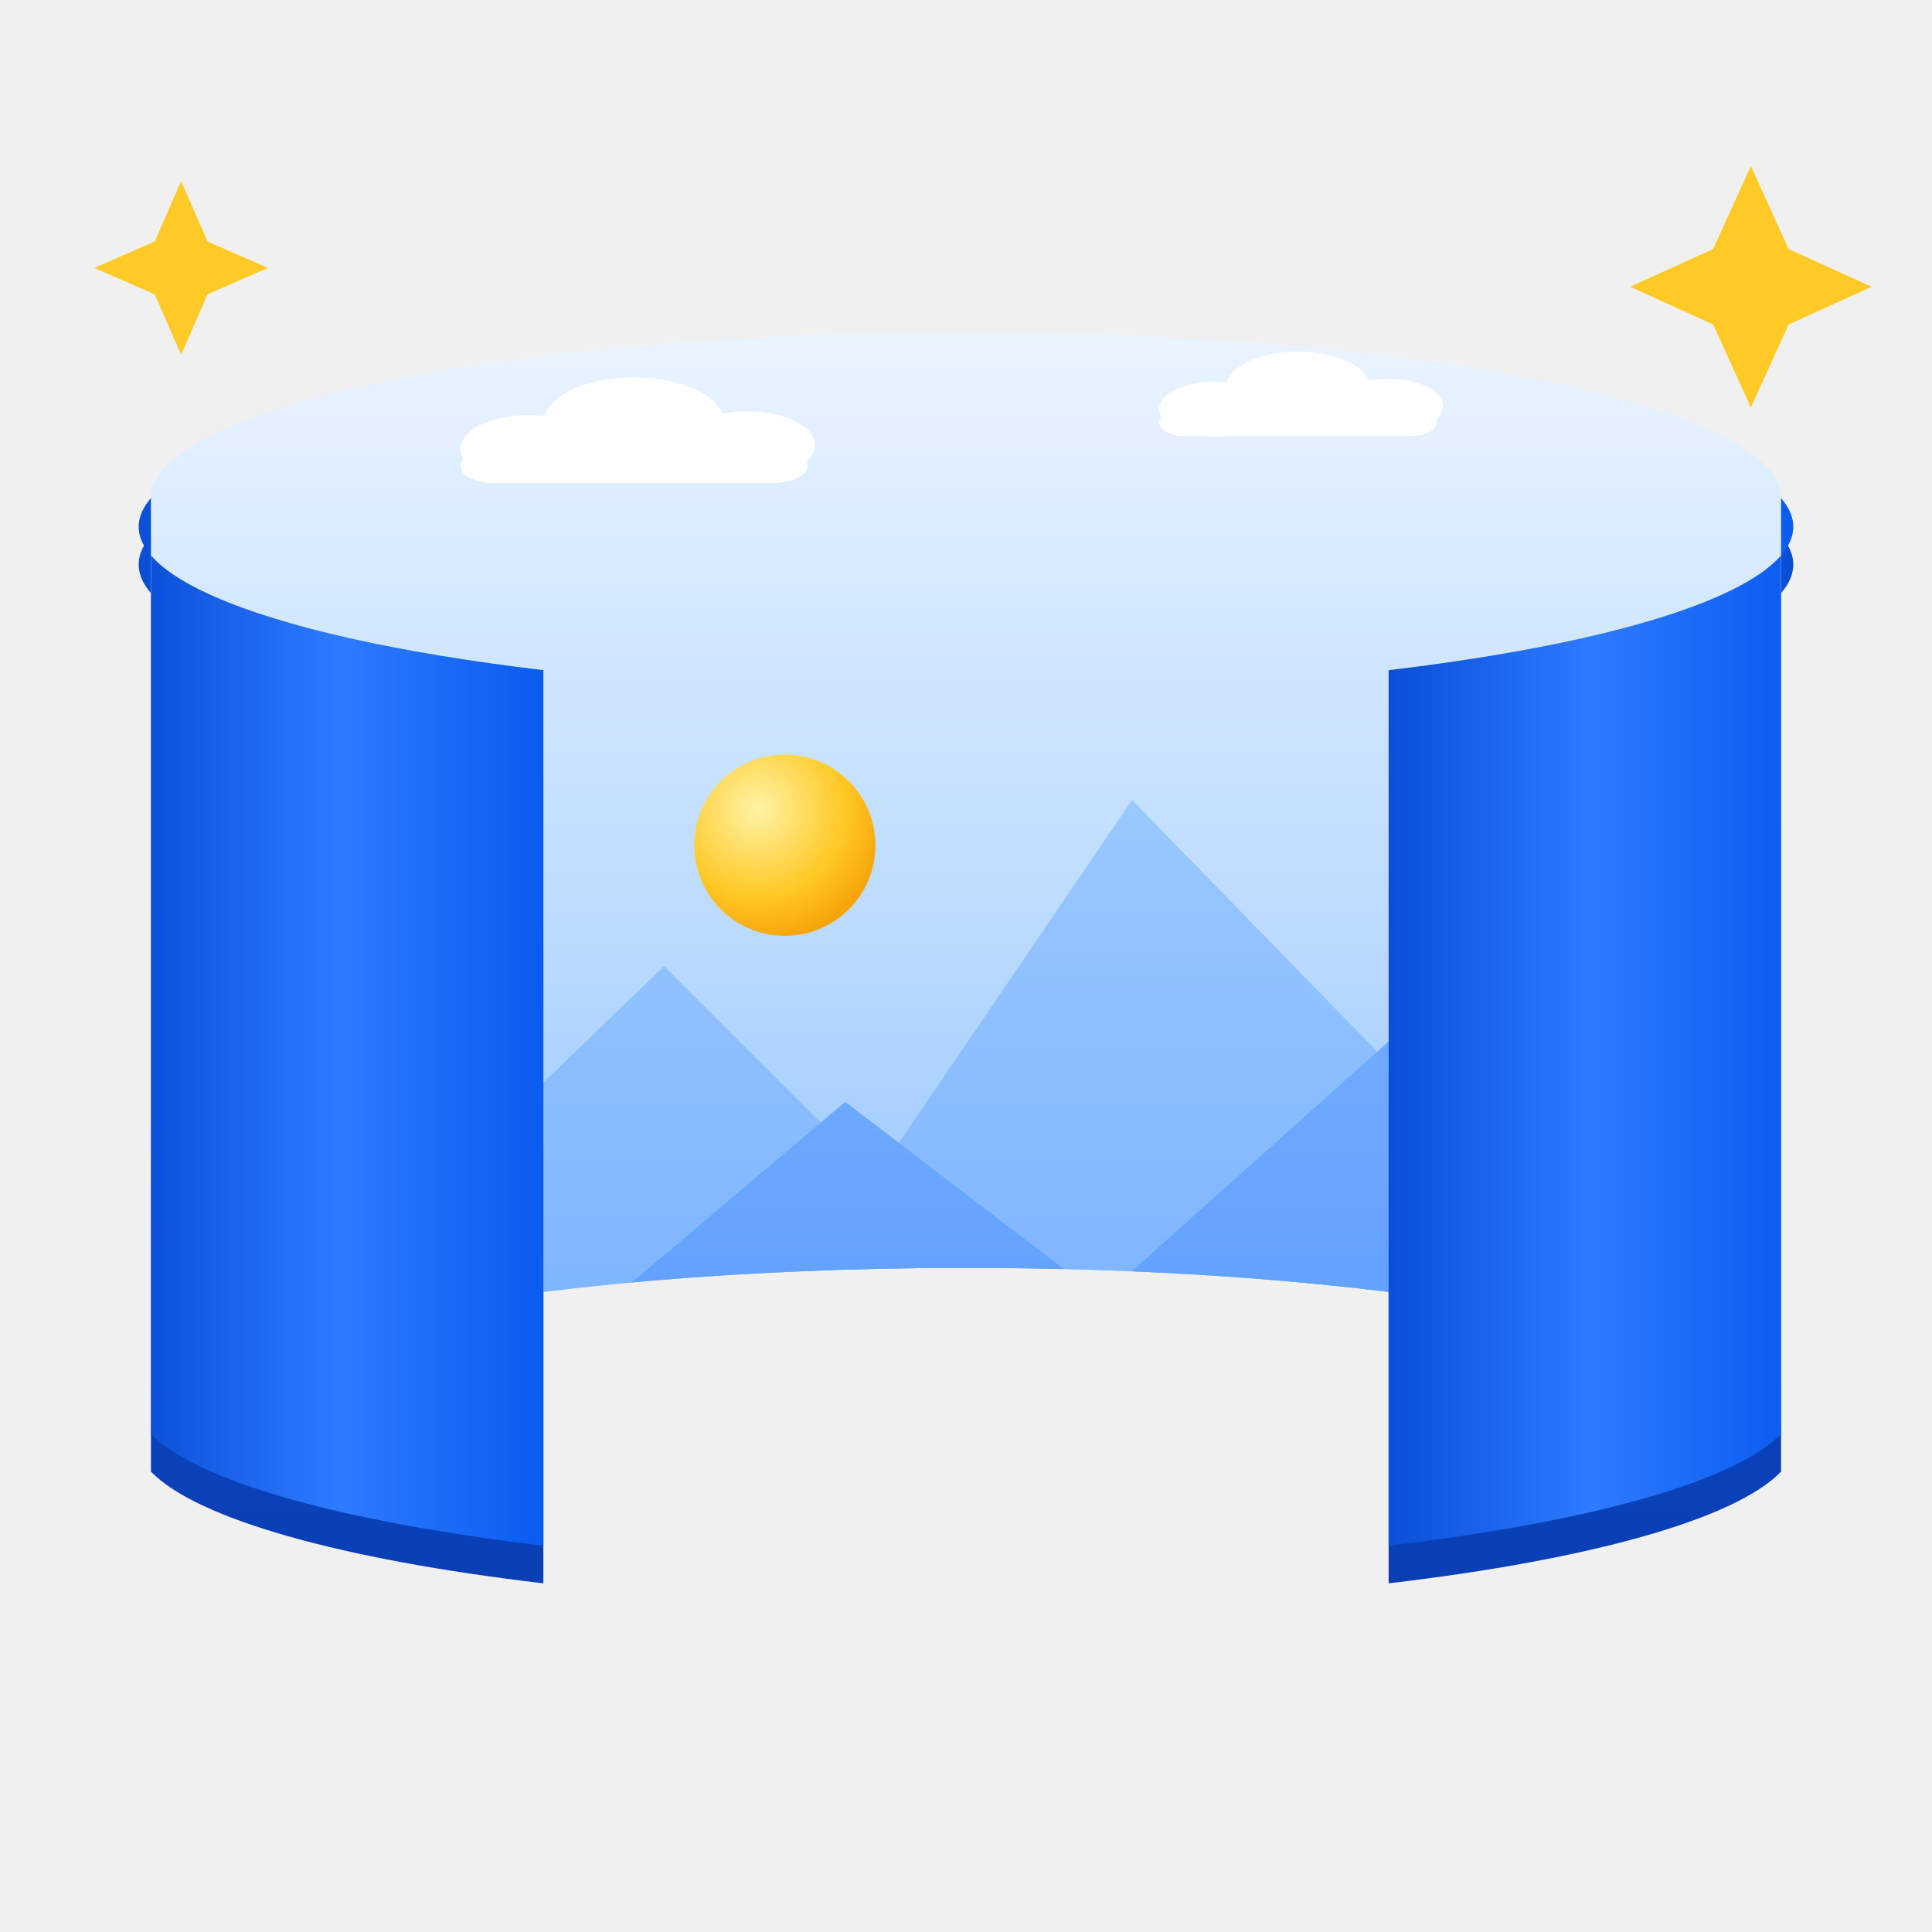
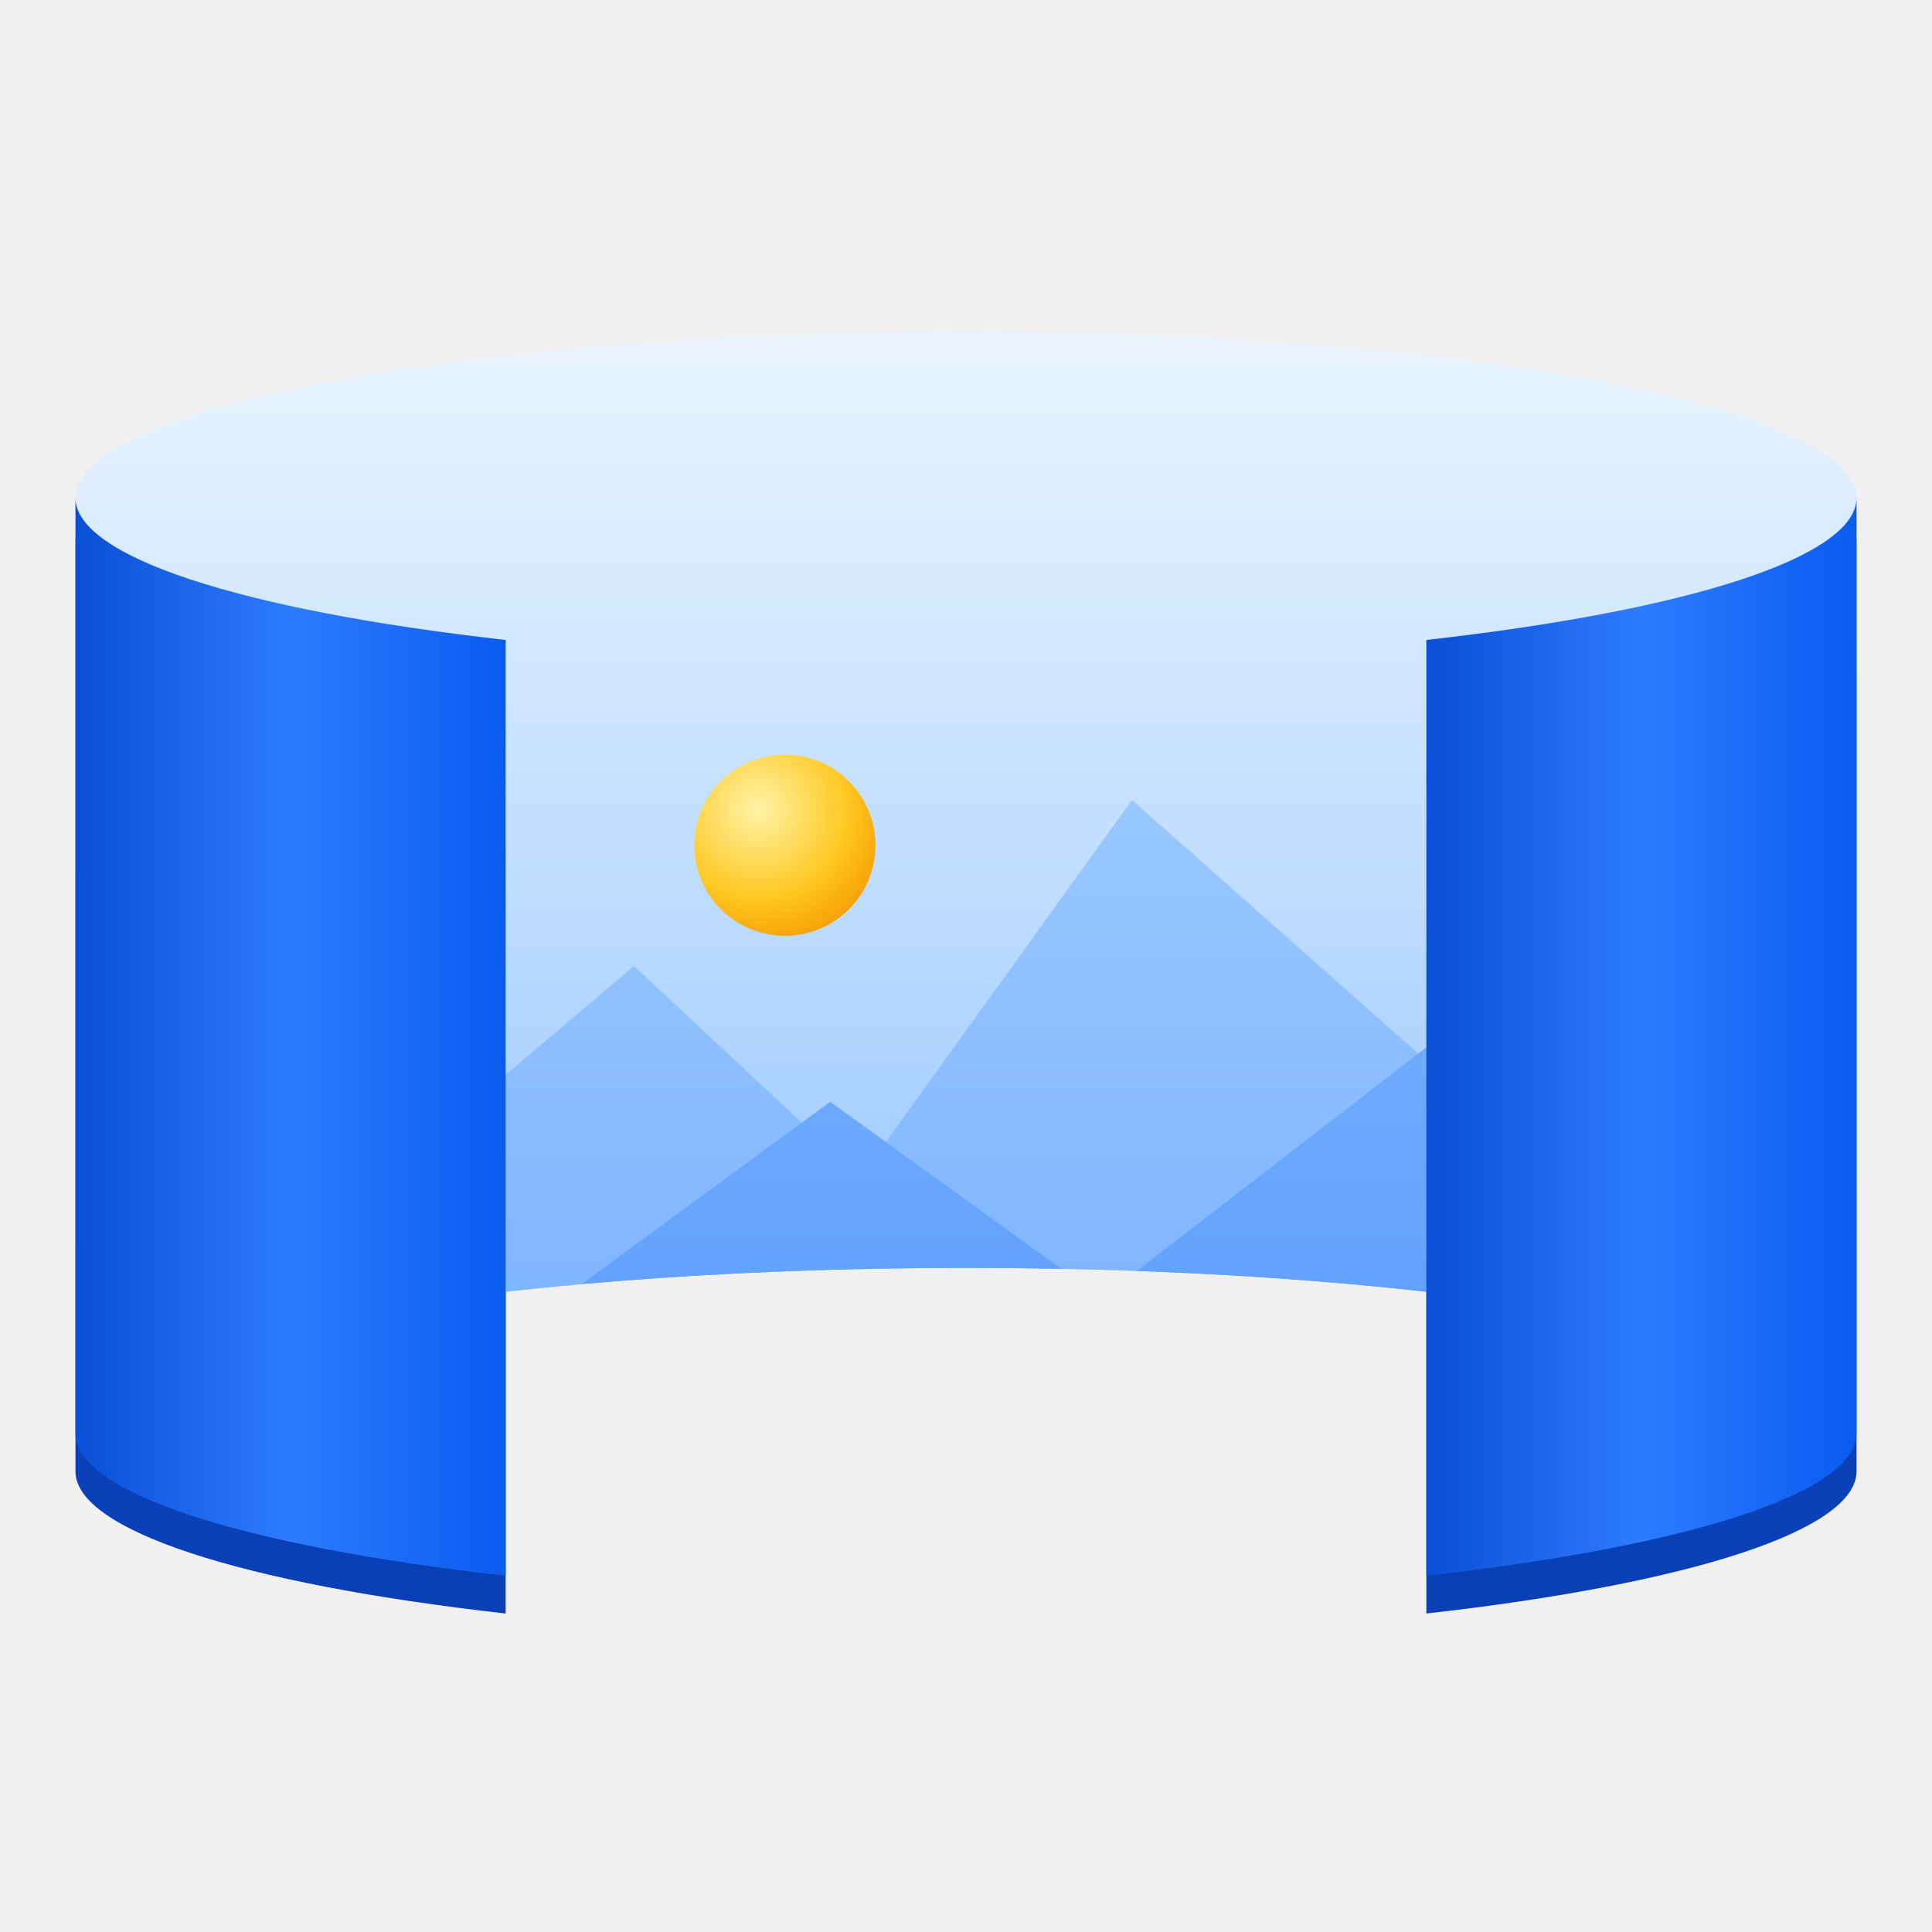
<svg xmlns="http://www.w3.org/2000/svg" viewBox="0 0 256 256" fill="none">
  <defs>
    <linearGradient id="panel" x1="0" y1="0" x2="1" y2="0">
      <stop offset="0" stop-color="#0A4FD6" />
      <stop offset="0.5" stop-color="#2E7BFF" />
      <stop offset="1" stop-color="#0A5CF0" />
    </linearGradient>
    <linearGradient id="panelTebing" x1="0" y1="0" x2="0" y2="1">
      <stop offset="0" stop-color="#0A4FD6" />
      <stop offset="1" stop-color="#0A3FB5" />
    </linearGradient>
    <linearGradient id="langit" gradientUnits="userSpaceOnUse" x1="0" y1="44" x2="0" y2="190">
      <stop offset="0" stop-color="#EAF4FF" />
      <stop offset="0.5" stop-color="#BFDDFF" />
      <stop offset="1" stop-color="#8CC0FF" />
    </linearGradient>
    <linearGradient id="gunungBelakang" gradientUnits="userSpaceOnUse" x1="0" y1="100" x2="0" y2="190">
      <stop offset="0" stop-color="#9CC9FF" />
      <stop offset="1" stop-color="#78B0FF" />
    </linearGradient>
    <linearGradient id="gunungDepan" gradientUnits="userSpaceOnUse" x1="0" y1="120" x2="0" y2="190">
      <stop offset="0" stop-color="#78B0FF" />
      <stop offset="1" stop-color="#5A9CFF" />
    </linearGradient>
    <radialGradient id="matahari" cx="0.35" cy="0.3" r="0.8">
      <stop offset="0" stop-color="#FFF3A6" />
      <stop offset="0.6" stop-color="#FFC926" />
      <stop offset="1" stop-color="#F59A00" />
    </radialGradient>
    <clipPath id="dinding">
-       <path d="M20 66 A108 22 0 0 0 236 66 L236 190 A108 22 0 0 0 20 190 Z" />
+       <path d="M10 66 A118 22 0 0 0 246 66 L246 190 A118 22 0 0 0 10 190 Z" />
    </clipPath>
  </defs>
-   <path d="M20 66 A108 22 0 0 0 72 88.8 L72 204.8 A108 22 0 0 1 20 190 Z" fill="url(#panelTebing)" transform="translate(0 5)" />
-   <path d="M236 66 A108 22 0 0 1 184 88.8 L184 204.8 A108 22 0 0 0 236 190 Z" fill="url(#panelTebing)" transform="translate(0 5)" />
-   <path d="M20 66 A108 22 0 0 1 236 66 L236 190 A108 22 0 0 0 20 190 Z" fill="url(#langit)" />
-   <g fill="#FFFFFF" transform="translate(84 58) scale(1 0.5)">
-     <circle cx="-14" cy="3" r="9" />
-     <circle cx="0" cy="-4" r="12" />
-     <circle cx="15" cy="2" r="9" />
-     <rect x="-23" y="3" width="46" height="9" rx="4.5" />
-   </g>
-   <g fill="#FFFFFF" transform="translate(172 53) scale(0.8 0.4)">
-     <circle cx="-14" cy="3" r="9" />
-     <circle cx="0" cy="-4" r="12" />
-     <circle cx="15" cy="2" r="9" />
-     <rect x="-23" y="3" width="46" height="9" rx="4.5" />
-   </g>
+   <path d="M10 66 A118 22 0 0 0 67 84.8 L67 208.8 A118 22 0 0 1 10 190 Z" fill="url(#panelTebing)" transform="translate(0 5)" />
+   <path d="M246 66 A118 22 0 0 1 189 84.8 L189 208.8 A118 22 0 0 0 246 190 Z" fill="url(#panelTebing)" transform="translate(0 5)" />
+   <path d="M10 66 A118 22 0 0 1 246 66 L246 190 A118 22 0 0 0 10 190 Z" fill="url(#langit)" />
  <g clip-path="url(#dinding)">
    <circle cx="104" cy="112" r="12" fill="url(#matahari)" />
-     <path d="M30 184 L88 128 L116 156 L150 106 L226 184 Z" fill="url(#gunungBelakang)" />
-     <path d="M60 190 L112 146 L146 172 L184 138 L232 190 Z" fill="url(#gunungDepan)" />
+     <path d="M18 184 L84 128 L114 156 L150 106 L238 184 Z" fill="url(#gunungBelakang)" />
+     <path d="M50 190 L110 146 L146 172 L190 138 L242 190 Z" fill="url(#gunungDepan)" />
  </g>
-   <path d="M20 66 A108 22 0 0 0 72 88.8 L72 204.8 A108 22 0 0 1 20 190 Z" fill="url(#panel)" />
-   <path d="M236 66 A108 22 0 0 1 184 88.8 L184 204.8 A108 22 0 0 0 236 190 Z" fill="url(#panel)" />
-   <path d="M232 22 l5 11 11 5 -11 5 -5 11 -5 -11 -11 -5 11 -5z" fill="#FFC926" />
-   <path d="M24 24 l3.5 8 8 3.5 -8 3.5 -3.5 8 -3.5 -8 -8 -3.5 8 -3.5z" fill="#FFC926" />
+   <path d="M10 66 A118 22 0 0 0 67 84.8 L67 208.8 A118 22 0 0 1 10 190 Z" fill="url(#panel)" />
+   <path d="M246 66 A118 22 0 0 1 189 84.8 L189 208.8 A118 22 0 0 0 246 190 Z" fill="url(#panel)" />
</svg>
